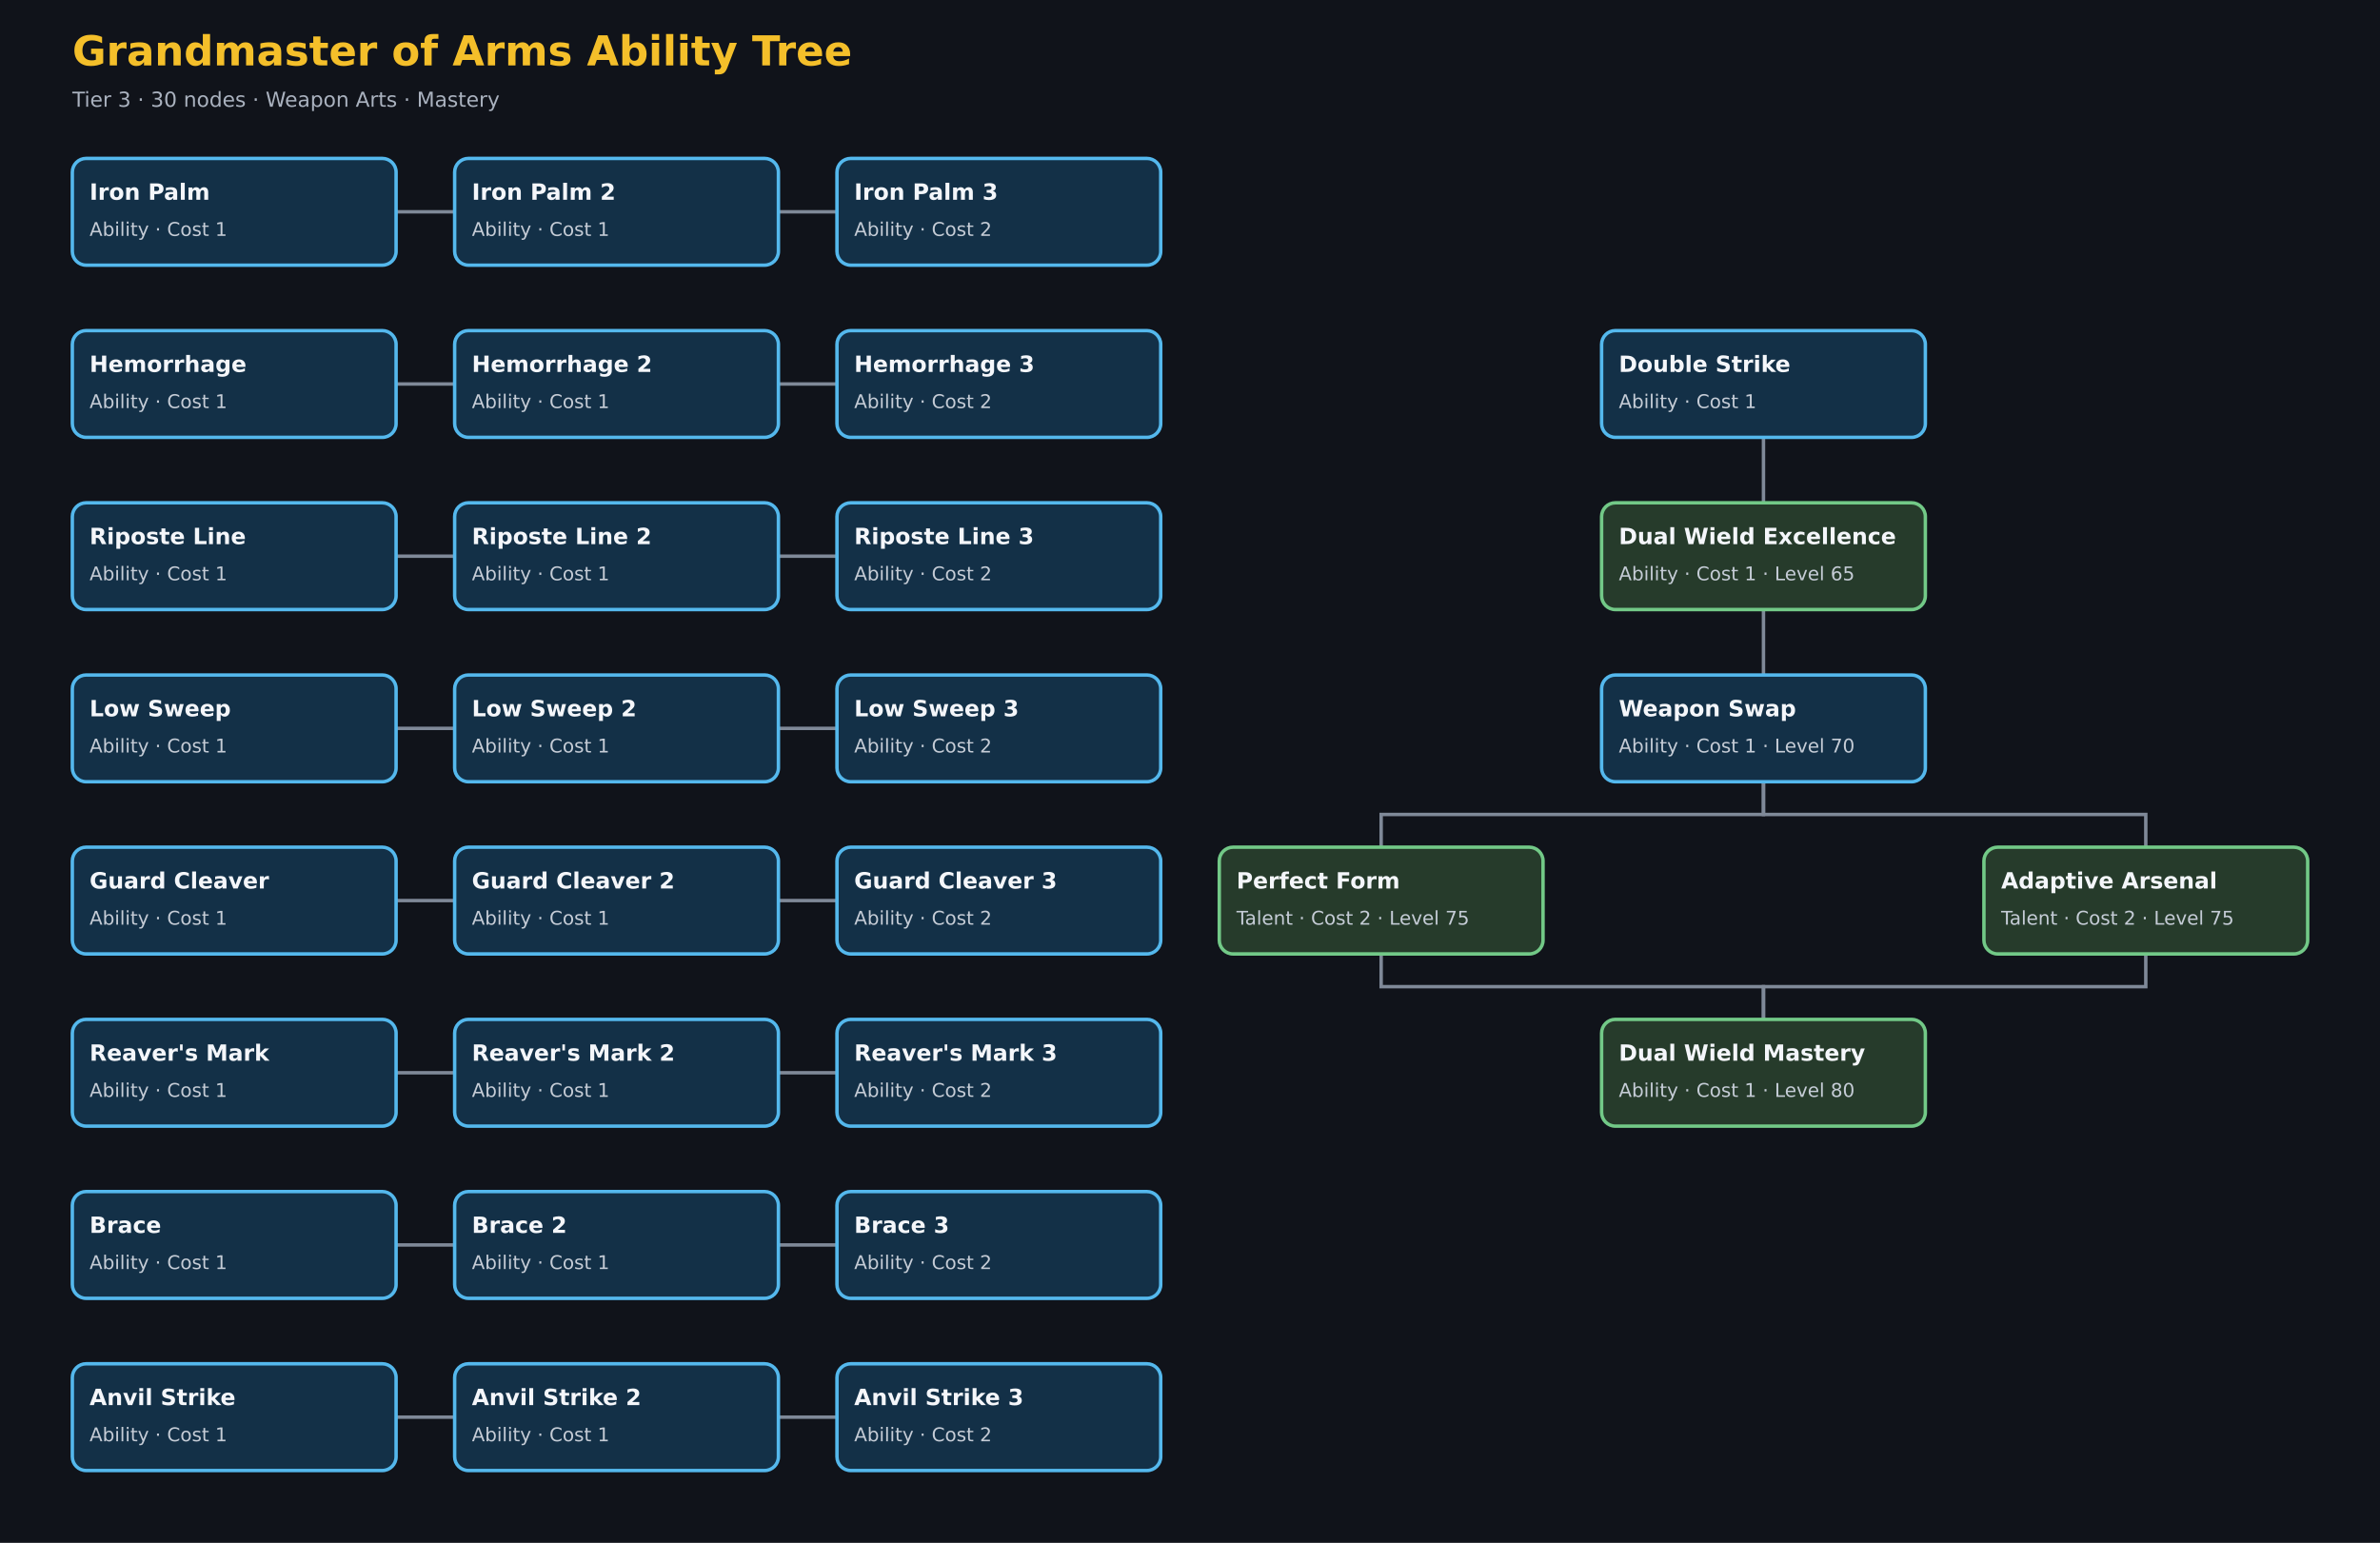
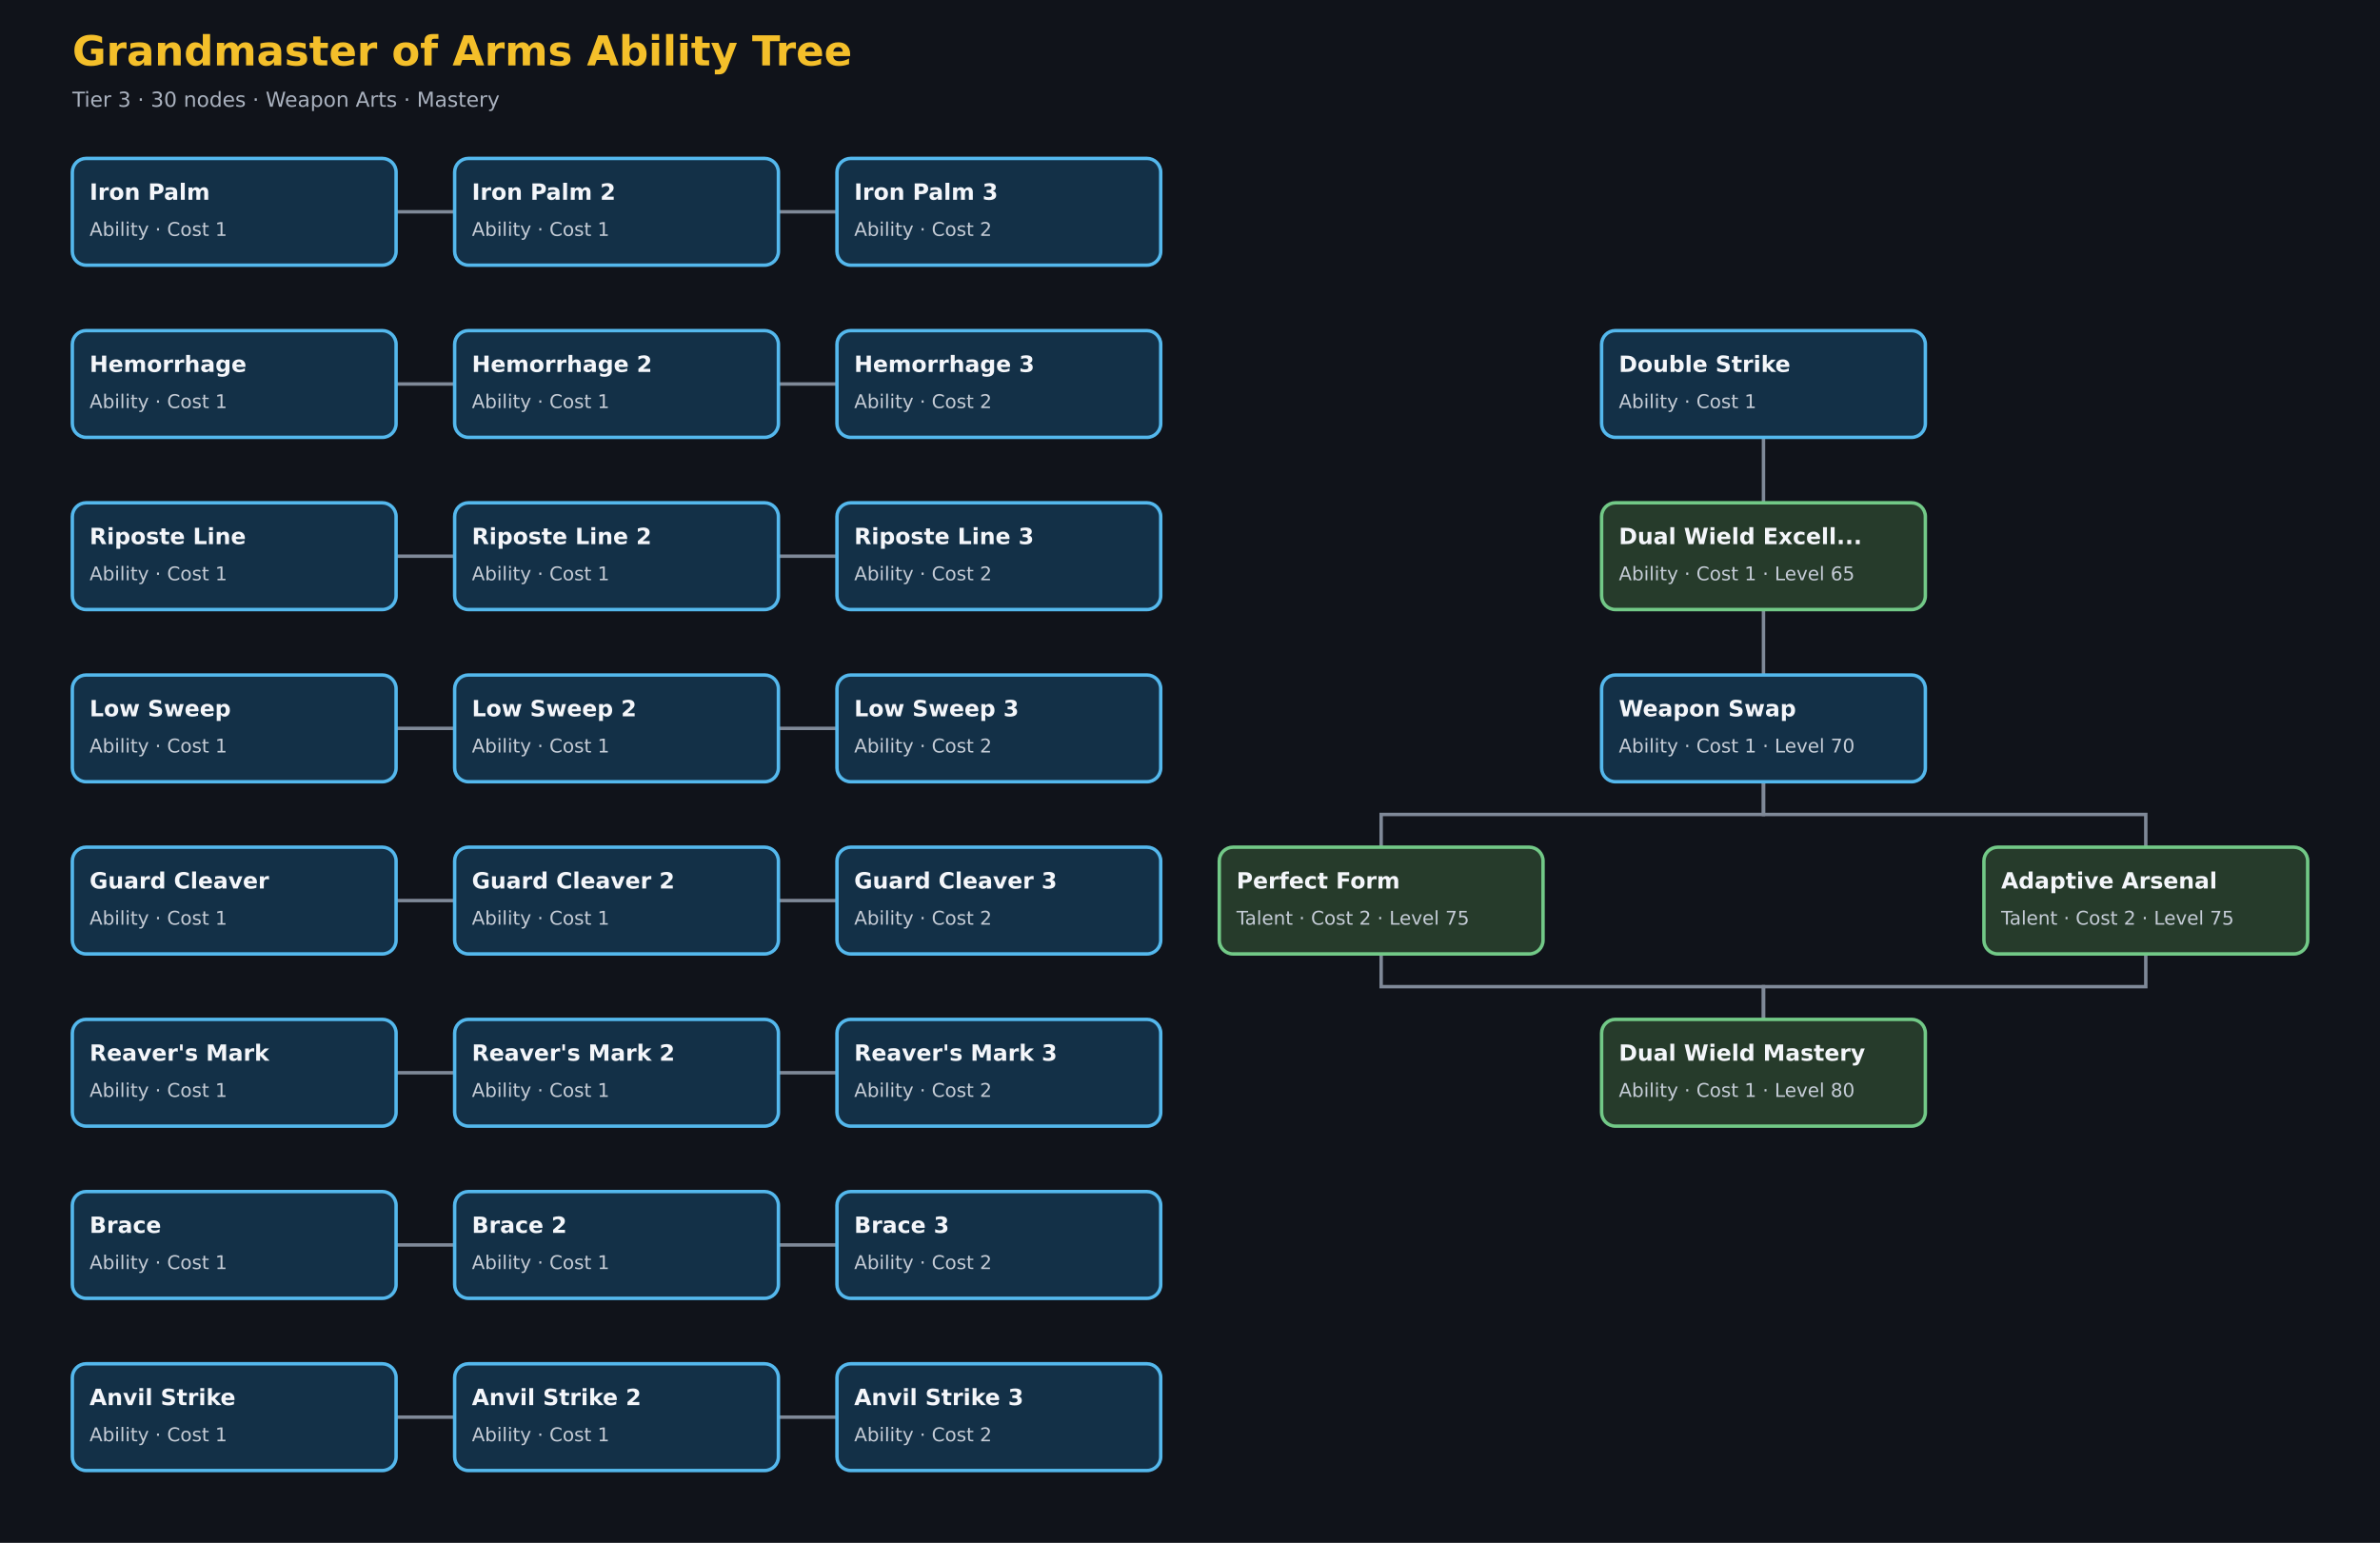
<svg xmlns="http://www.w3.org/2000/svg" width="1382" height="896" viewBox="0 0 1382 896">
  <style>
text{font-family:DejaVu Sans,Arial,sans-serif}
.title{fill:#f4bf2a;font-size:24px;font-weight:700}
.meta{fill:#aab2bf;font-size:12px}
.name{fill:#f4f6fa;font-size:13px;font-weight:700}
.detail{fill:#c5ccd6;font-size:11px}
+ .resource{fill:#e6bfdc;font-size:9px;font-weight:700}
.edge{fill:none;stroke:#7f8998;stroke-width:2}
+ .promotion-edge{fill:none;stroke:#c59d3d;stroke-width:3}
</style>
  <rect width="1382" height="896" fill="#10131a" />
  <text class="title" x="42" y="38">Grandmaster of Arms Ability Tree</text>
  <text class="meta" x="42" y="62">Tier 3 · 30 nodes · Weapon Arts · Mastery</text>
  <path class="edge" d="M 136.0 123.0 V 123.0 H 358.0 V 123.0" />
  <path class="edge" d="M 136.0 223.0 V 223.0 H 358.0 V 223.0" />
  <path class="edge" d="M 136.0 323.0 V 323.0 H 358.0 V 323.0" />
  <path class="edge" d="M 136.0 423.0 V 423.0 H 358.0 V 423.0" />
  <path class="edge" d="M 136.0 523.0 V 523.0 H 358.0 V 523.0" />
  <path class="edge" d="M 136.0 623.0 V 623.0 H 358.0 V 623.0" />
  <path class="edge" d="M 136.0 723.0 V 723.0 H 358.0 V 723.0" />
  <path class="edge" d="M 136.0 823.0 V 823.0 H 358.0 V 823.0" />
  <path class="edge" d="M 358.0 123.0 V 123.0 H 580.0 V 123.0" />
  <path class="edge" d="M 358.0 223.0 V 223.0 H 580.0 V 223.0" />
  <path class="edge" d="M 358.0 323.0 V 323.0 H 580.0 V 323.0" />
  <path class="edge" d="M 358.0 423.0 V 423.0 H 580.0 V 423.0" />
  <path class="edge" d="M 358.0 523.0 V 523.0 H 580.0 V 523.0" />
  <path class="edge" d="M 358.0 623.0 V 623.0 H 580.0 V 623.0" />
  <path class="edge" d="M 358.0 723.0 V 723.0 H 580.0 V 723.0" />
  <path class="edge" d="M 358.0 823.0 V 823.0 H 580.0 V 823.0" />
  <path class="edge" d="M 1024.0 223.0 V 273.0 H 1024.0 V 323.0" />
  <path class="edge" d="M 1024.0 323.0 V 373.0 H 1024.0 V 423.0" />
  <path class="edge" d="M 1024.0 423.0 V 473.0 H 802.0 V 523.0" />
  <path class="edge" d="M 1024.0 423.0 V 473.0 H 1246.0 V 523.0" />
  <path class="edge" d="M 802.0 523.0 V 573.0 H 1024.0 V 623.0" />
  <path class="edge" d="M 1246.0 523.0 V 573.0 H 1024.0 V 623.0" />
  <rect x="42.0" y="92.0" width="188" height="62" rx="8" fill="#133047" stroke="#54b8ed" stroke-width="2" />
  <text class="name" x="52.0" y="116.0">Iron Palm</text>
  <text class="detail" x="52.0" y="137.0">Ability · Cost 1</text>
  <rect x="42.0" y="192.0" width="188" height="62" rx="8" fill="#133047" stroke="#54b8ed" stroke-width="2" />
  <text class="name" x="52.0" y="216.0">Hemorrhage</text>
  <text class="detail" x="52.0" y="237.0">Ability · Cost 1</text>
  <rect x="42.0" y="292.0" width="188" height="62" rx="8" fill="#133047" stroke="#54b8ed" stroke-width="2" />
  <text class="name" x="52.0" y="316.0">Riposte Line</text>
  <text class="detail" x="52.0" y="337.0">Ability · Cost 1</text>
  <rect x="42.0" y="392.0" width="188" height="62" rx="8" fill="#133047" stroke="#54b8ed" stroke-width="2" />
  <text class="name" x="52.0" y="416.0">Low Sweep</text>
  <text class="detail" x="52.0" y="437.0">Ability · Cost 1</text>
  <rect x="42.0" y="492.0" width="188" height="62" rx="8" fill="#133047" stroke="#54b8ed" stroke-width="2" />
  <text class="name" x="52.0" y="516.0">Guard Cleaver</text>
  <text class="detail" x="52.0" y="537.0">Ability · Cost 1</text>
  <rect x="42.0" y="592.0" width="188" height="62" rx="8" fill="#133047" stroke="#54b8ed" stroke-width="2" />
  <text class="name" x="52.0" y="616.0">Reaver's Mark</text>
  <text class="detail" x="52.0" y="637.0">Ability · Cost 1</text>
  <rect x="42.0" y="692.0" width="188" height="62" rx="8" fill="#133047" stroke="#54b8ed" stroke-width="2" />
  <text class="name" x="52.0" y="716.0">Brace</text>
  <text class="detail" x="52.0" y="737.0">Ability · Cost 1</text>
  <rect x="42.0" y="792.0" width="188" height="62" rx="8" fill="#133047" stroke="#54b8ed" stroke-width="2" />
  <text class="name" x="52.0" y="816.0">Anvil Strike</text>
  <text class="detail" x="52.0" y="837.0">Ability · Cost 1</text>
  <rect x="264.0" y="92.0" width="188" height="62" rx="8" fill="#133047" stroke="#54b8ed" stroke-width="2" />
  <text class="name" x="274.0" y="116.0">Iron Palm 2</text>
  <text class="detail" x="274.0" y="137.0">Ability · Cost 1</text>
  <rect x="264.0" y="192.0" width="188" height="62" rx="8" fill="#133047" stroke="#54b8ed" stroke-width="2" />
  <text class="name" x="274.0" y="216.0">Hemorrhage 2</text>
  <text class="detail" x="274.0" y="237.0">Ability · Cost 1</text>
  <rect x="264.0" y="292.0" width="188" height="62" rx="8" fill="#133047" stroke="#54b8ed" stroke-width="2" />
  <text class="name" x="274.0" y="316.0">Riposte Line 2</text>
  <text class="detail" x="274.0" y="337.0">Ability · Cost 1</text>
  <rect x="264.0" y="392.0" width="188" height="62" rx="8" fill="#133047" stroke="#54b8ed" stroke-width="2" />
  <text class="name" x="274.0" y="416.0">Low Sweep 2</text>
  <text class="detail" x="274.0" y="437.0">Ability · Cost 1</text>
  <rect x="264.0" y="492.0" width="188" height="62" rx="8" fill="#133047" stroke="#54b8ed" stroke-width="2" />
  <text class="name" x="274.0" y="516.0">Guard Cleaver 2</text>
  <text class="detail" x="274.0" y="537.0">Ability · Cost 1</text>
  <rect x="264.0" y="592.0" width="188" height="62" rx="8" fill="#133047" stroke="#54b8ed" stroke-width="2" />
  <text class="name" x="274.0" y="616.0">Reaver's Mark 2</text>
  <text class="detail" x="274.0" y="637.0">Ability · Cost 1</text>
  <rect x="264.0" y="692.0" width="188" height="62" rx="8" fill="#133047" stroke="#54b8ed" stroke-width="2" />
  <text class="name" x="274.0" y="716.0">Brace 2</text>
  <text class="detail" x="274.0" y="737.0">Ability · Cost 1</text>
  <rect x="264.0" y="792.0" width="188" height="62" rx="8" fill="#133047" stroke="#54b8ed" stroke-width="2" />
  <text class="name" x="274.0" y="816.0">Anvil Strike 2</text>
  <text class="detail" x="274.0" y="837.0">Ability · Cost 1</text>
  <rect x="486.0" y="92.0" width="188" height="62" rx="8" fill="#133047" stroke="#54b8ed" stroke-width="2" />
  <text class="name" x="496.0" y="116.0">Iron Palm 3</text>
  <text class="detail" x="496.0" y="137.0">Ability · Cost 2</text>
  <rect x="486.0" y="192.0" width="188" height="62" rx="8" fill="#133047" stroke="#54b8ed" stroke-width="2" />
  <text class="name" x="496.0" y="216.0">Hemorrhage 3</text>
  <text class="detail" x="496.0" y="237.0">Ability · Cost 2</text>
  <rect x="486.0" y="292.0" width="188" height="62" rx="8" fill="#133047" stroke="#54b8ed" stroke-width="2" />
  <text class="name" x="496.0" y="316.0">Riposte Line 3</text>
  <text class="detail" x="496.0" y="337.0">Ability · Cost 2</text>
  <rect x="486.0" y="392.0" width="188" height="62" rx="8" fill="#133047" stroke="#54b8ed" stroke-width="2" />
  <text class="name" x="496.0" y="416.0">Low Sweep 3</text>
  <text class="detail" x="496.0" y="437.0">Ability · Cost 2</text>
  <rect x="486.0" y="492.0" width="188" height="62" rx="8" fill="#133047" stroke="#54b8ed" stroke-width="2" />
  <text class="name" x="496.0" y="516.0">Guard Cleaver 3</text>
  <text class="detail" x="496.0" y="537.0">Ability · Cost 2</text>
  <rect x="486.0" y="592.0" width="188" height="62" rx="8" fill="#133047" stroke="#54b8ed" stroke-width="2" />
  <text class="name" x="496.0" y="616.0">Reaver's Mark 3</text>
  <text class="detail" x="496.0" y="637.0">Ability · Cost 2</text>
  <rect x="486.0" y="692.0" width="188" height="62" rx="8" fill="#133047" stroke="#54b8ed" stroke-width="2" />
  <text class="name" x="496.0" y="716.0">Brace 3</text>
  <text class="detail" x="496.0" y="737.0">Ability · Cost 2</text>
  <rect x="486.0" y="792.0" width="188" height="62" rx="8" fill="#133047" stroke="#54b8ed" stroke-width="2" />
  <text class="name" x="496.0" y="816.0">Anvil Strike 3</text>
  <text class="detail" x="496.0" y="837.0">Ability · Cost 2</text>
  <rect x="930.0" y="192.0" width="188" height="62" rx="8" fill="#133047" stroke="#54b8ed" stroke-width="2" />
  <text class="name" x="940.0" y="216.0">Double Strike</text>
  <text class="detail" x="940.0" y="237.0">Ability · Cost 1</text>
  <rect x="930.0" y="292.0" width="188" height="62" rx="8" fill="#263b2b" stroke="#72c987" stroke-width="2" />
-   <text class="name" x="940.0" y="316.0">Dual Wield Excellence</text>
+   <text class="name" x="940.0" y="316.0">Dual Wield Excell...</text>
  <text class="detail" x="940.0" y="337.0">Ability · Cost 1 · Level 65</text>
  <rect x="930.0" y="392.0" width="188" height="62" rx="8" fill="#133047" stroke="#54b8ed" stroke-width="2" />
  <text class="name" x="940.0" y="416.0">Weapon Swap</text>
  <text class="detail" x="940.0" y="437.0">Ability · Cost 1 · Level 70</text>
  <rect x="708.0" y="492.0" width="188" height="62" rx="8" fill="#263b2b" stroke="#72c987" stroke-width="2" />
  <text class="name" x="718.0" y="516.0">Perfect Form</text>
  <text class="detail" x="718.0" y="537.0">Talent · Cost 2 · Level 75</text>
  <rect x="1152.0" y="492.0" width="188" height="62" rx="8" fill="#263b2b" stroke="#72c987" stroke-width="2" />
  <text class="name" x="1162.0" y="516.0">Adaptive Arsenal</text>
  <text class="detail" x="1162.0" y="537.0">Talent · Cost 2 · Level 75</text>
  <rect x="930.0" y="592.0" width="188" height="62" rx="8" fill="#263b2b" stroke="#72c987" stroke-width="2" />
  <text class="name" x="940.0" y="616.0">Dual Wield Mastery</text>
  <text class="detail" x="940.0" y="637.0">Ability · Cost 1 · Level 80</text>
</svg>
